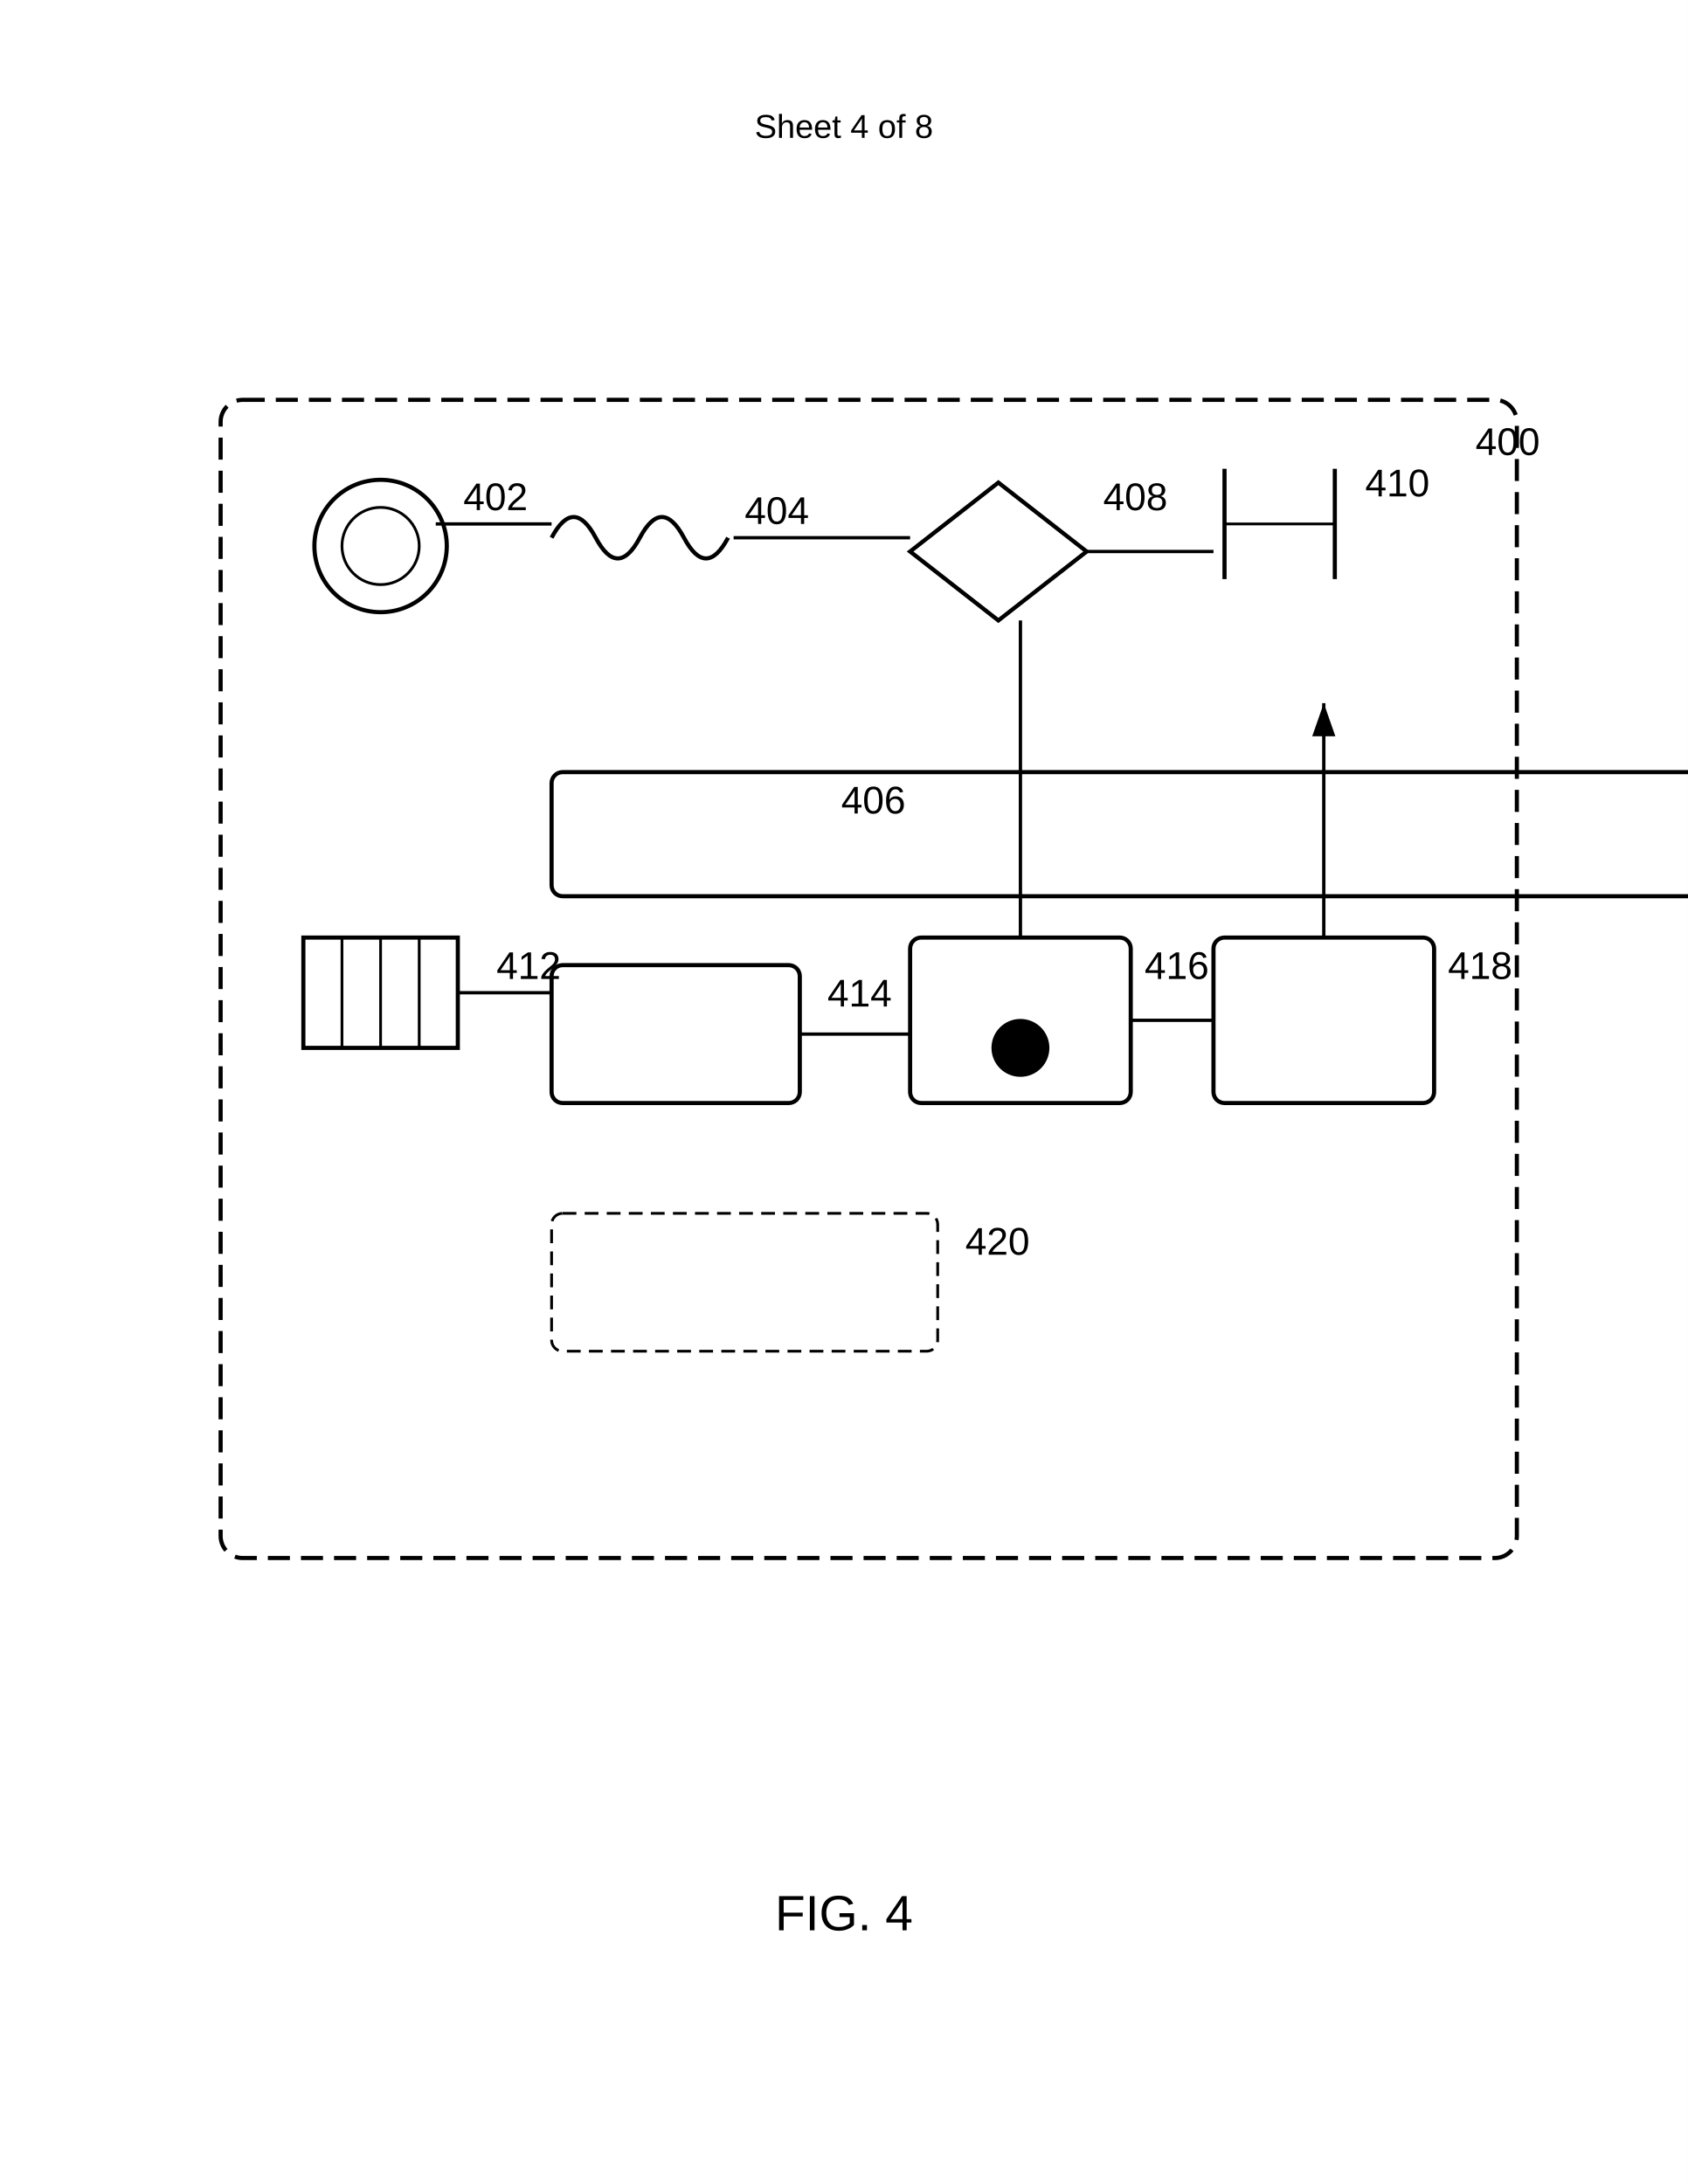
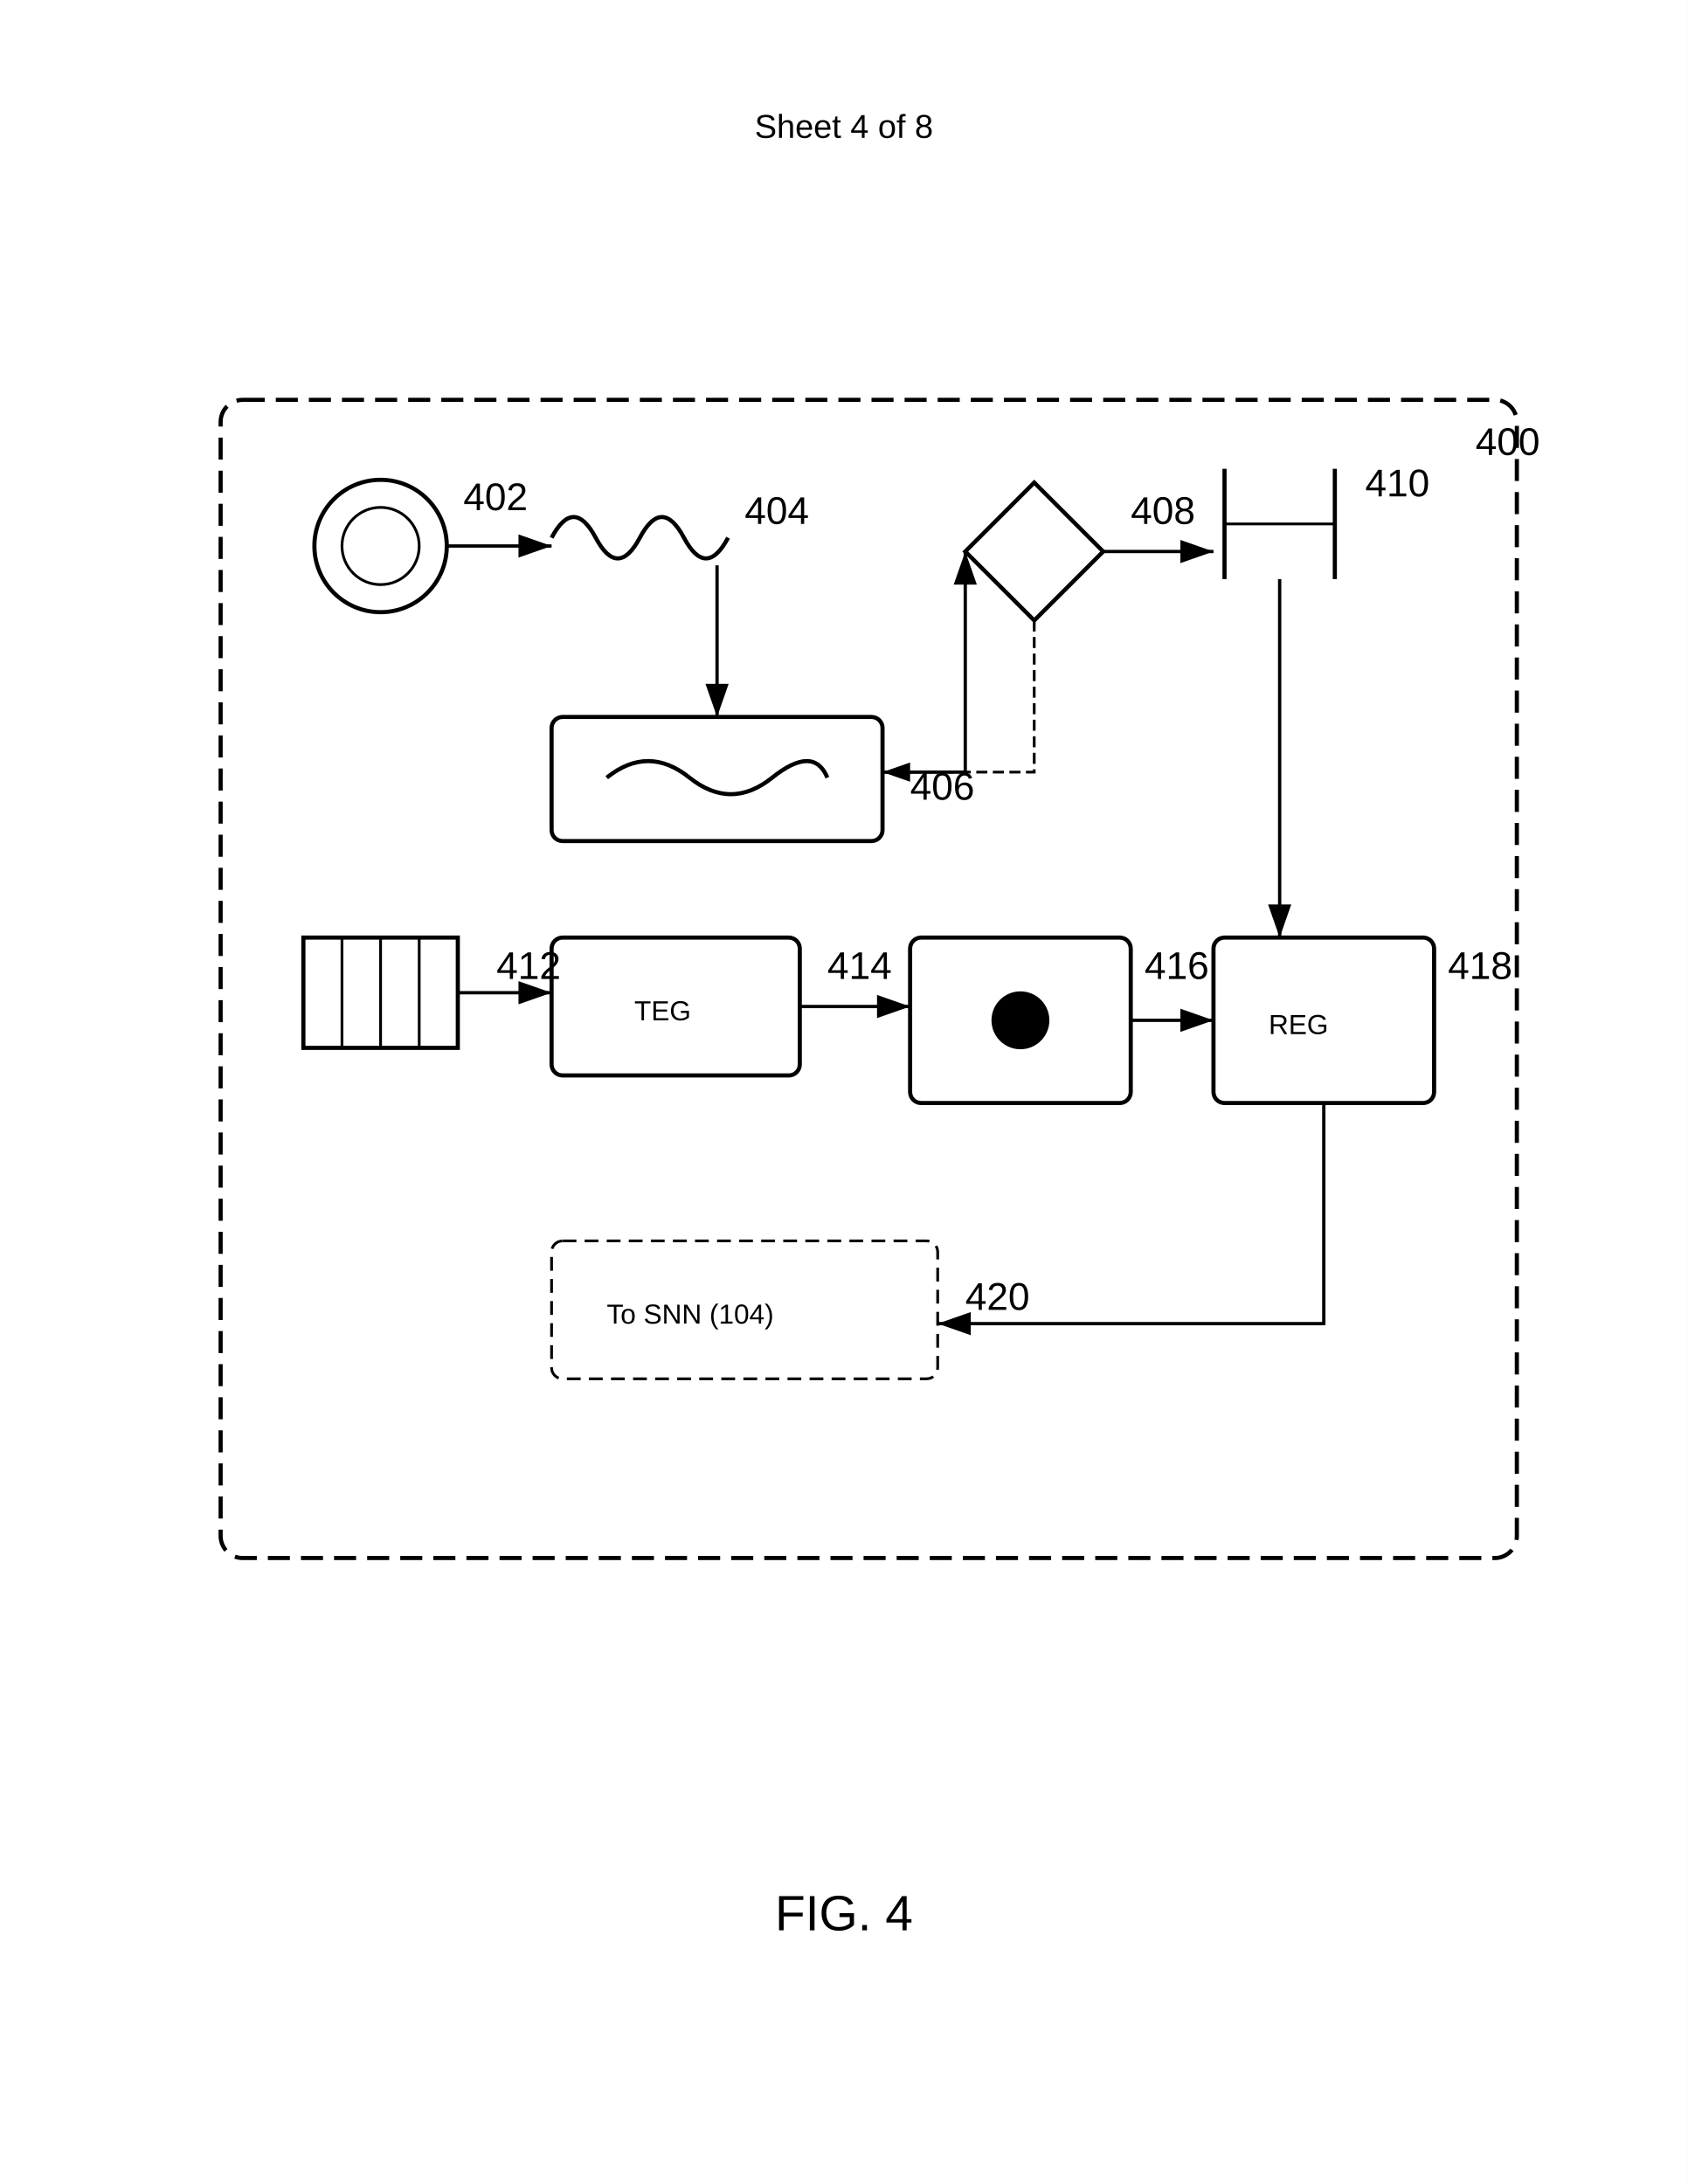
<svg xmlns="http://www.w3.org/2000/svg" width="612" height="792" viewBox="0 0 612 792">
  <rect width="100%" height="100%" fill="#fff" />
  <text x="306" y="50" font-family="Arial" font-size="12" text-anchor="middle" fill="#000">Sheet 4 of 8</text>
  <rect x="80" y="145" width="470" height="420" rx="8" ry="8" fill="none" stroke="#000" stroke-width="1.5" stroke-dasharray="8,4" />
  <text x="535" y="165" font-family="Arial" font-size="14" font-weight="normal" fill="#000">400</text>
  <g transform="translate(110 170)">
    <circle cx="28" cy="28" r="24" fill="none" stroke="#000" stroke-width="1.5" />
    <circle cx="28" cy="28" r="14" fill="none" stroke="#000" />
    <text x="58" y="15" font-family="Arial" font-size="14" font-weight="normal" fill="#000">402</text>
  </g>
  <g transform="translate(200 180)">
    <path d="M0 15q8-15 16 0t16 0 16 0 16 0" fill="none" stroke="#000" stroke-width="1.5" />
    <text x="70" y="10" font-family="Arial" font-size="14" font-weight="normal" fill="#000">404</text>
  </g>
-   <g transform="translate(200 280)">
-     <rect width="100%" height="45" rx="4" ry="4" fill="none" stroke="#000" stroke-width="1.5" />
-     <text x="105" y="15" font-family="Arial" font-size="14" font-weight="normal" fill="#000">406</text>
+   <g transform="translate(200 260)">
+     <rect width="120" height="45" rx="4" ry="4" fill="none" stroke="#000" stroke-width="1.5" />
+     <path d="M20 22 Q35 10, 50 22 Q65 34, 80 22 Q95 10, 100 22" fill="none" stroke="#000" stroke-width="1.5" />
+     <text x="130" y="30" font-family="Arial" font-size="14" font-weight="normal" fill="#000">406</text>
  </g>
-   <g transform="translate(330 175)">
-     <path fill="none" stroke="#000" stroke-width="1.5" d="m32 0 32 25-32 25-32-25z" />
-     <text x="70" y="10" font-family="Arial" font-size="14" font-weight="normal" fill="#000">408</text>
+   <g transform="translate(350 175)">
+     <path fill="none" stroke="#000" stroke-width="1.5" d="m25 0 25 25-25 25-25-25z" />
+     <text x="60" y="15" font-family="Arial" font-size="14" font-weight="normal" fill="#000">408</text>
  </g>
  <g transform="translate(440 165)">
    <path stroke="#000" stroke-width="1.5" d="M4 5v40M44 5v40" />
    <path d="M4 25h40" stroke="#000" stroke-width="1" />
    <text x="55" y="15" font-family="Arial" font-size="14" font-weight="normal" fill="#000">410</text>
  </g>
  <g transform="translate(110 340)">
    <rect width="56" height="40" fill="none" stroke="#000" stroke-width="1.5" />
    <path d="M14 0v40M28 0v40M42 0v40" stroke="#000" stroke-width="1" />
    <text x="70" y="15" font-family="Arial" font-size="14" font-weight="normal" fill="#000">412</text>
  </g>
-   <g transform="translate(200 350)">
+   <g transform="translate(200 340)">
    <rect width="90" height="50" rx="4" ry="4" fill="none" stroke="#000" stroke-width="1.5" />
+     <text x="30" y="30" font-family="Arial" font-size="10" fill="#000">TEG</text>
    <text x="100" y="15" font-family="Arial" font-size="14" font-weight="normal" fill="#000">414</text>
  </g>
  <g transform="translate(330 340)">
    <rect width="80" height="60" rx="4" ry="4" fill="none" stroke="#000" stroke-width="1.5" />
-     <circle cx="40" cy="40" r="10" stroke="#000" />
+     <circle cx="40" cy="30" r="10" stroke="#000" />
+     <path d="M30 30h20M40 20v20" stroke="#000" stroke-width="1" />
    <text x="85" y="15" font-family="Arial" font-size="14" font-weight="normal" fill="#000">416</text>
  </g>
  <g transform="translate(440 340)">
    <rect width="80" height="60" rx="4" ry="4" fill="none" stroke="#000" stroke-width="1.5" />
+     <text x="20" y="35" font-family="Arial" font-size="10" fill="#000">REG</text>
    <text x="85" y="15" font-family="Arial" font-size="14" font-weight="normal" fill="#000">418</text>
  </g>
-   <g transform="translate(200 440)">
+   <g transform="translate(200 450)">
    <rect width="140" height="50" rx="4" ry="4" fill="none" stroke="#000" stroke-dasharray="5,3" />
-     <text x="150" y="15" font-family="Arial" font-size="14" font-weight="normal" fill="#000">420</text>
+     <text x="20" y="30" font-family="Arial" font-size="10" fill="#000">To SNN (104)</text>
+     <text x="150" y="25" font-family="Arial" font-size="14" font-weight="normal" fill="#000">420</text>
  </g>
-   <path d="M158 190h42M266 195h64M394 200h46M166 360h34M290 375h40M370 225v115M410 370h30M480 340v-85" fill="none" stroke="#000" stroke-width="1.2" marker-end="url(#arrow)" />
  <defs>
    <marker id="arrow" markerWidth="10" markerHeight="7" refX="10" refY="3.5" orient="auto">
      <polygon points="0 0, 10 3.5, 0 7" fill="#000" />
    </marker>
  </defs>
+   <path d="M162 198h38" fill="none" stroke="#000" stroke-width="1.2" marker-end="url(#arrow)" />
+   <path d="M260 205v55" fill="none" stroke="#000" stroke-width="1.2" marker-end="url(#arrow)" />
+   <path d="M320 280h30v-80" fill="none" stroke="#000" stroke-width="1.2" marker-end="url(#arrow)" />
+   <path d="M400 200h40" fill="none" stroke="#000" stroke-width="1.2" marker-end="url(#arrow)" />
+   <path d="M464 210v130" fill="none" stroke="#000" stroke-width="1.2" marker-end="url(#arrow)" />
+   <path d="M166 360h34" fill="none" stroke="#000" stroke-width="1.2" marker-end="url(#arrow)" />
+   <path d="M290 365h40" fill="none" stroke="#000" stroke-width="1.2" marker-end="url(#arrow)" />
+   <path d="M410 370h30" fill="none" stroke="#000" stroke-width="1.2" marker-end="url(#arrow)" />
+   <path d="M480 400v80h-140" fill="none" stroke="#000" stroke-width="1.2" marker-end="url(#arrow)" />
+   <path d="M375 225v55h-55" fill="none" stroke="#000" stroke-width="1" stroke-dasharray="4,2" marker-end="url(#arrow)" />
  <text x="306" y="700" font-family="Arial" font-size="18" font-weight="normal" text-anchor="middle" fill="#000">FIG. 4</text>
</svg>
